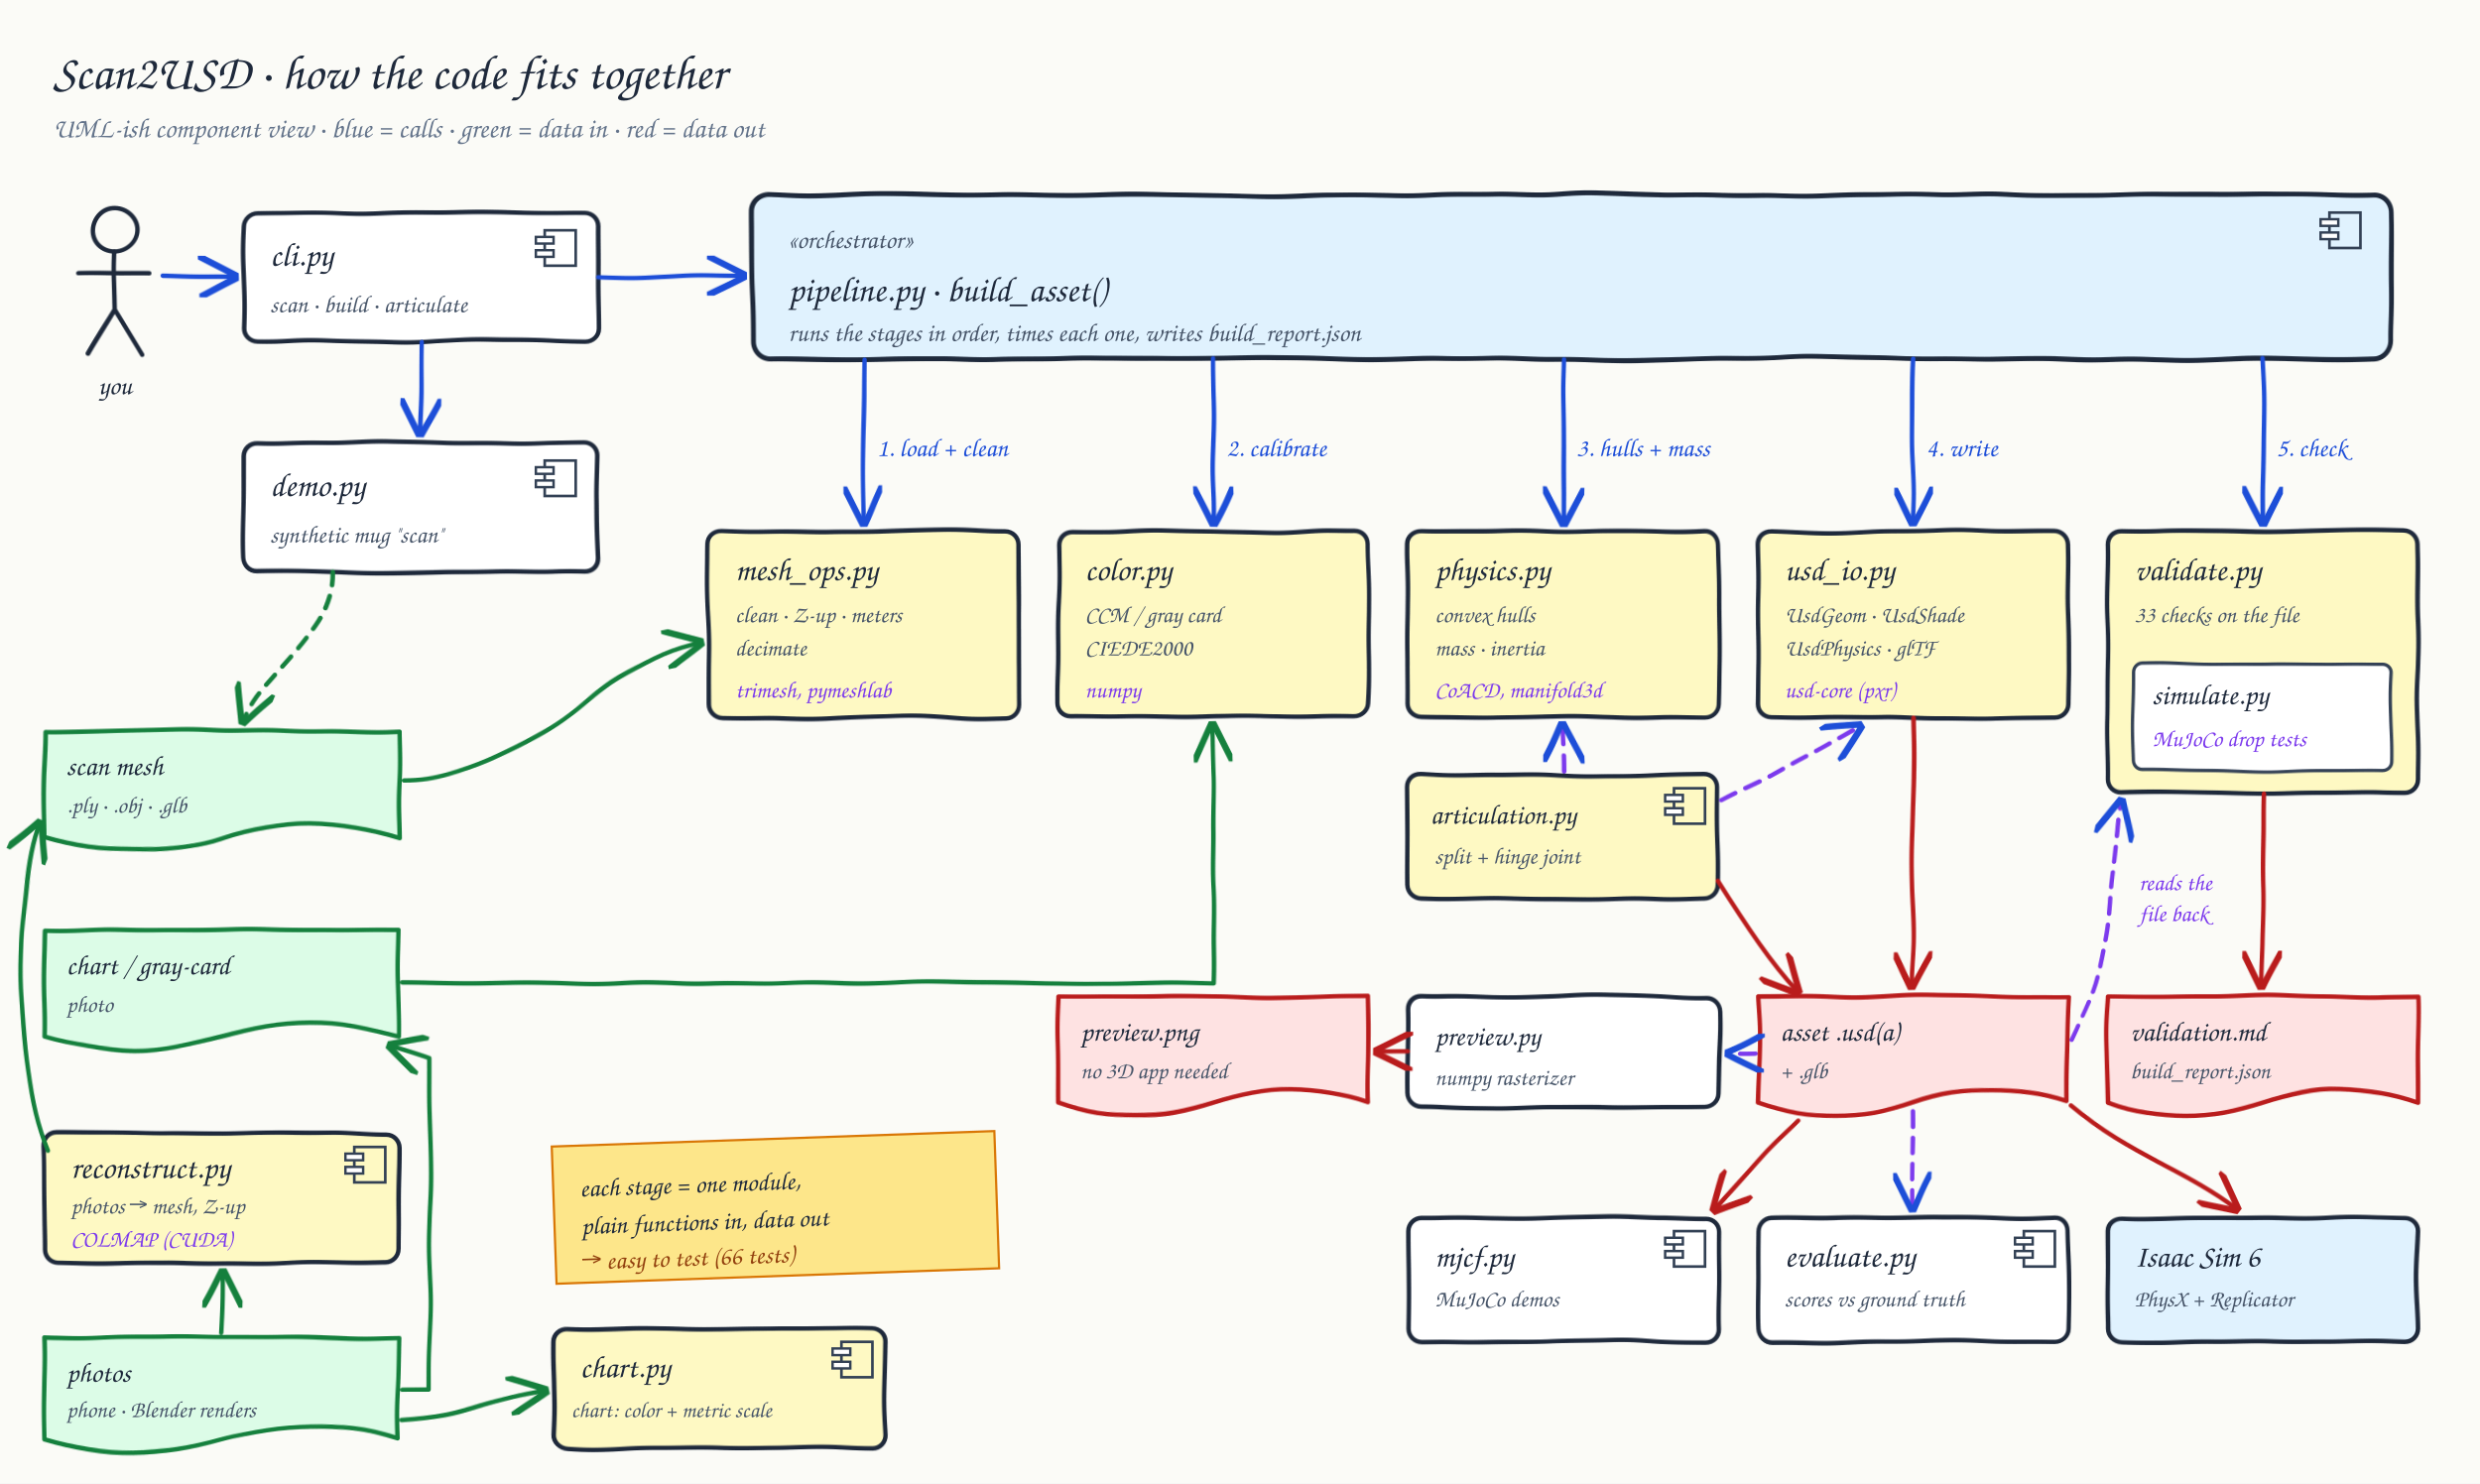
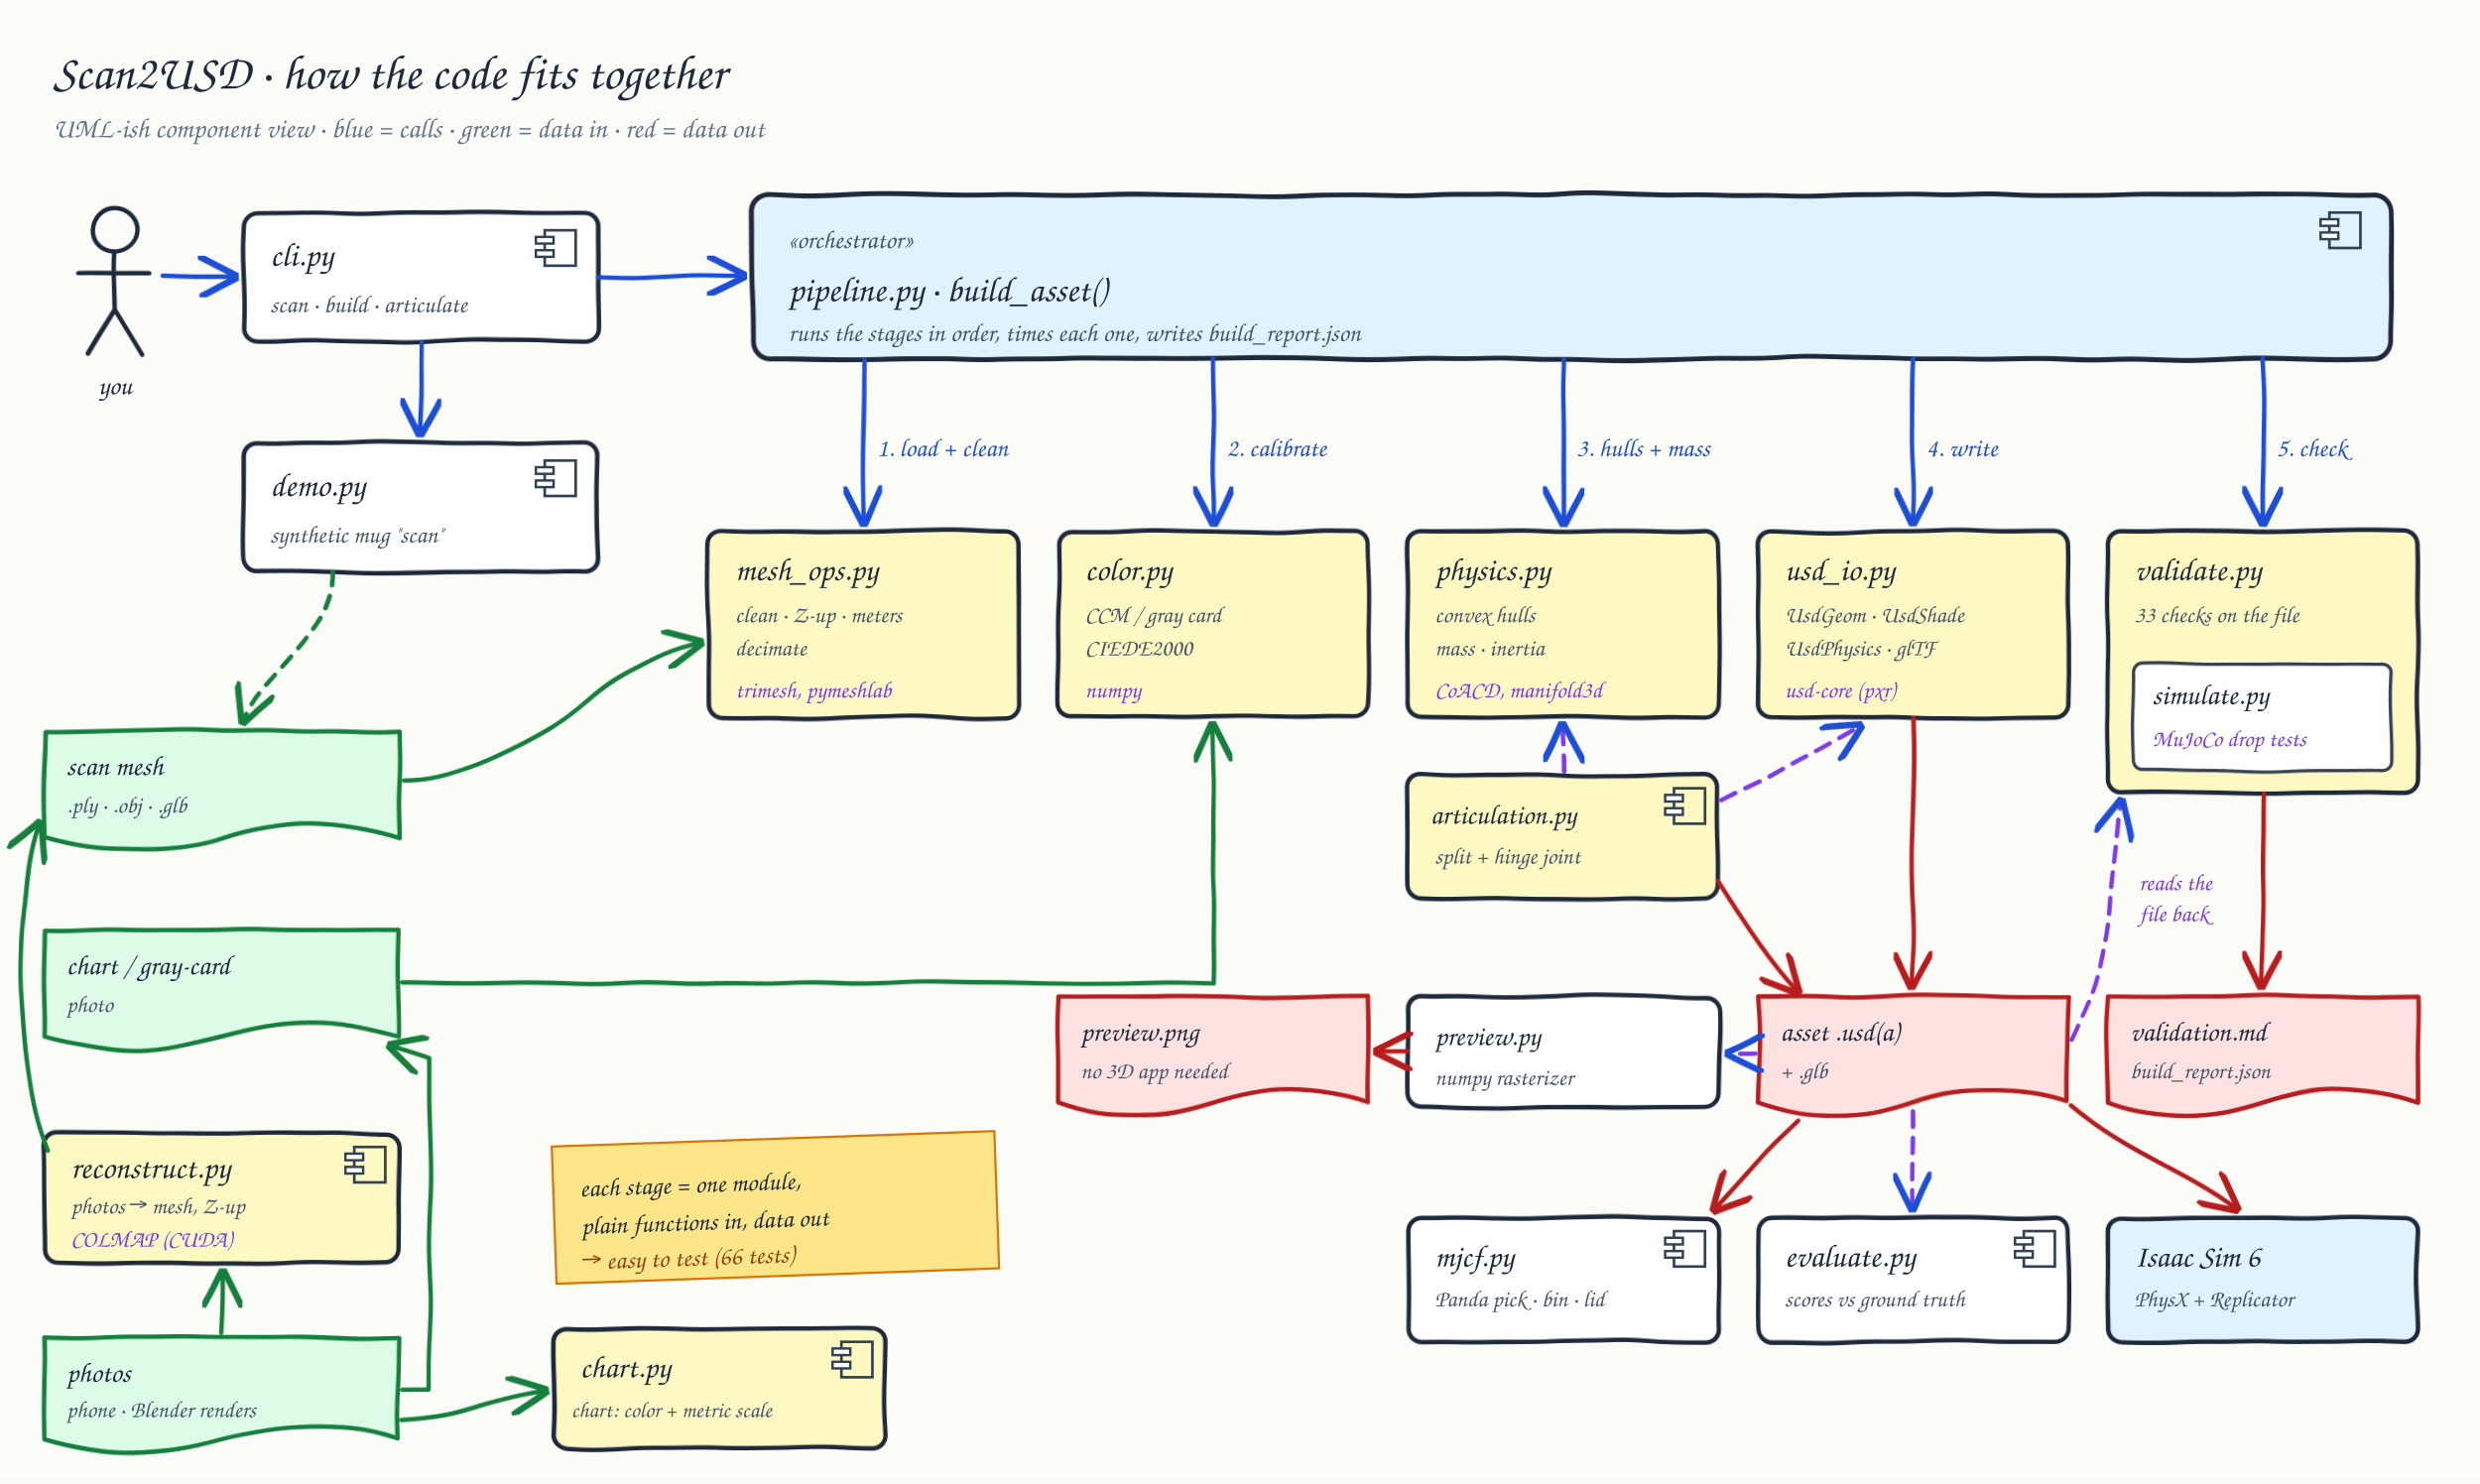
<svg xmlns="http://www.w3.org/2000/svg" viewBox="0 0 1120 670" font-family="'Segoe Print', 'Comic Sans MS', cursive">
  <defs>
    <filter id="marker" x="-5%" y="-5%" width="110%" height="110%">
      <feTurbulence type="fractalNoise" baseFrequency="0.02" numOctaves="2" seed="3" />
      <feDisplacementMap in="SourceGraphic" scale="3" />
    </filter>
    <marker id="arrow" viewBox="0 0 10 10" refX="9" refY="5" markerWidth="9" markerHeight="9" orient="auto-start-reverse">
      <path d="M0,0 L10,5 L0,10" fill="none" stroke="#1d4ed8" stroke-width="1.6" />
    </marker>
    <marker id="arrowg" viewBox="0 0 10 10" refX="9" refY="5" markerWidth="9" markerHeight="9" orient="auto-start-reverse">
      <path d="M0,0 L10,5 L0,10" fill="none" stroke="#15803d" stroke-width="1.6" />
    </marker>
    <marker id="arrowr" viewBox="0 0 10 10" refX="9" refY="5" markerWidth="9" markerHeight="9" orient="auto-start-reverse">
      <path d="M0,0 L10,5 L0,10" fill="none" stroke="#b91c1c" stroke-width="1.6" />
    </marker>
    <g id="cmp">
      <rect x="0" y="0" width="14" height="16" fill="none" stroke="#334155" stroke-width="1.2" />
      <rect x="-4" y="3" width="8" height="3" fill="#fff" stroke="#334155" stroke-width="1.1" />
      <rect x="-4" y="9" width="8" height="3" fill="#fff" stroke="#334155" stroke-width="1.1" />
    </g>
  </defs>
  <rect width="1120" height="670" fill="#fbfbf7" />
  <text x="24" y="40" font-size="22" fill="#1e293b">Scan2USD · how the code fits together</text>
  <text x="24" y="62" font-size="12.5" fill="#64748b">UML-ish component view · blue = calls · green = data in · red = data out</text>
  <g filter="url(#marker)" stroke-linecap="round" stroke-linejoin="round">
    <g stroke="#1e293b" stroke-width="2" fill="none">
      <circle cx="52" cy="104" r="10" />
      <path d="M52,114 V140 M36,124 H68 M52,140 L40,160 M52,140 L64,160" />
    </g>
    <rect x="110" y="96" width="160" height="58" rx="6" fill="#ffffff" stroke="#1e293b" stroke-width="2" />
    <rect x="110" y="200" width="160" height="58" rx="6" fill="#ffffff" stroke="#1e293b" stroke-width="2" />
    <rect x="340" y="88" width="740" height="74" rx="8" fill="#e0f2fe" stroke="#1e293b" stroke-width="2.2" />
    <rect x="320" y="240" width="140" height="84" rx="6" fill="#fef9c3" stroke="#1e293b" stroke-width="2" />
    <rect x="478" y="240" width="140" height="84" rx="6" fill="#fef9c3" stroke="#1e293b" stroke-width="2" />
    <rect x="636" y="240" width="140" height="84" rx="6" fill="#fef9c3" stroke="#1e293b" stroke-width="2" />
    <rect x="794" y="240" width="140" height="84" rx="6" fill="#fef9c3" stroke="#1e293b" stroke-width="2" />
    <rect x="952" y="240" width="140" height="118" rx="6" fill="#fef9c3" stroke="#1e293b" stroke-width="2" />
    <rect x="964" y="300" width="116" height="48" rx="4" fill="#ffffff" stroke="#334155" stroke-width="1.5" />
    <path d="M20,330 H180 V378 Q140,366 100,378 Q60,390 20,378 Z" fill="#dcfce7" stroke="#15803d" stroke-width="2" />
    <path d="M20,420 H180 V468 Q140,456 100,468 Q60,480 20,468 Z" fill="#dcfce7" stroke="#15803d" stroke-width="2" />
    <path d="M794,450 H934 V498 Q899,486 864,498 Q829,510 794,498 Z" fill="#fee2e2" stroke="#b91c1c" stroke-width="2" />
    <path d="M952,450 H1092 V498 Q1057,486 1022,498 Q987,510 952,498 Z" fill="#fee2e2" stroke="#b91c1c" stroke-width="2" />
    <path d="M478,450 H618 V498 Q583,486 548,498 Q513,510 478,498 Z" fill="#fee2e2" stroke="#b91c1c" stroke-width="2" />
    <rect x="636" y="450" width="140" height="50" rx="6" fill="#ffffff" stroke="#1e293b" stroke-width="2" />
    <rect x="794" y="550" width="140" height="56" rx="6" fill="#ffffff" stroke="#1e293b" stroke-width="2" />
    <rect x="952" y="550" width="140" height="56" rx="6" fill="#e0f2fe" stroke="#1e293b" stroke-width="2" />
    <rect x="636" y="350" width="140" height="56" rx="6" fill="#fef9c3" stroke="#1e293b" stroke-width="2" />
    <rect x="636" y="550" width="140" height="56" rx="6" fill="#ffffff" stroke="#1e293b" stroke-width="2" />
    <rect x="250" y="600" width="150" height="54" rx="6" fill="#fef9c3" stroke="#1e293b" stroke-width="2" />
    <rect x="20" y="512" width="160" height="58" rx="6" fill="#fef9c3" stroke="#1e293b" stroke-width="2" />
    <path d="M20,604 H180 V650 Q140,638 100,650 Q60,662 20,650 Z" fill="#dcfce7" stroke="#15803d" stroke-width="2" />
    <g stroke="#1d4ed8" stroke-width="2" fill="none">
      <path d="M74,125 H106" marker-end="url(#arrow)" />
      <path d="M270,125 H336" marker-end="url(#arrow)" />
      <path d="M190,154 V196" marker-end="url(#arrow)" />
      <path d="M390,162 V236" marker-end="url(#arrow)" />
      <path d="M548,162 V236" marker-end="url(#arrow)" />
      <path d="M706,162 V236" marker-end="url(#arrow)" />
      <path d="M864,162 V236" marker-end="url(#arrow)" />
      <path d="M1022,162 V236" marker-end="url(#arrow)" />
    </g>
    <g stroke="#15803d" stroke-width="2" fill="none">
      <path d="M182,352 C240,352 270,300 316,290" marker-end="url(#arrowg)" />
      <path d="M182,444 H548 V328" marker-end="url(#arrowg)" />
      <path d="M150,258 C150,290 120,300 110,326" stroke-dasharray="6 5" marker-end="url(#arrowg)" />
      <path d="M100,602 V574" marker-end="url(#arrowg)" />
      <path d="M182,628 H194 V478 L176,472" marker-end="url(#arrowg)" />
      <path d="M22,520 C6,480 6,400 18,372" marker-end="url(#arrowg)" />
      <path d="M182,642 C210,640 225,632 246,628" marker-end="url(#arrowg)" />
    </g>
    <g stroke="#b91c1c" stroke-width="2" fill="none">
      <path d="M864,324 V446" marker-end="url(#arrowr)" />
      <path d="M1022,358 V446" marker-end="url(#arrowr)" />
      <path d="M636,475 H622" marker-end="url(#arrowr)" />
      <path d="M864,502 V546" stroke="#7c3aed" stroke-dasharray="7 5" marker-end="url(#arrow)" />
      <path d="M936,500 C960,520 990,530 1010,546" marker-end="url(#arrowr)" />
      <path d="M812,506 C795,525 785,535 774,546" marker-end="url(#arrowr)" />
      <path d="M776,398 C790,420 800,435 812,448" marker-end="url(#arrowr)" />
    </g>
    <g stroke="#7c3aed" stroke-width="2" fill="none" stroke-dasharray="7 5">
      <path d="M936,470 C960,420 950,390 958,362" marker-end="url(#arrow)" />
      <path d="M792,475 H780" marker-end="url(#arrow)" />
      <path d="M706,348 V328" marker-end="url(#arrow)" />
      <path d="M778,362 C800,350 820,340 840,328" marker-end="url(#arrow)" />
    </g>
  </g>
  <g fill="#1e293b" font-size="13">
    <text x="52" y="178" text-anchor="middle" font-size="12">you</text>
    <use href="#cmp" x="246" y="104" />
    <text x="122" y="120" font-size="15">cli.py</text>
    <text x="122" y="141" font-size="11" fill="#475569">scan · build · articulate</text>
    <use href="#cmp" x="246" y="208" />
    <text x="122" y="224" font-size="15">demo.py</text>
    <text x="122" y="245" font-size="11" fill="#475569">synthetic mug "scan"</text>
    <use href="#cmp" x="1052" y="96" />
    <text x="356" y="112" font-size="11.5" fill="#475569">«orchestrator»</text>
    <text x="356" y="136" font-size="16">pipeline.py · build_asset()</text>
    <text x="356" y="154" font-size="11.5" fill="#475569">runs the stages in order, times each one, writes build_report.json</text>
    <g font-size="11.5" fill="#1d4ed8">
      <text x="396" y="206">1. load + clean</text>
      <text x="554" y="206">2. calibrate</text>
      <text x="712" y="206">3. hulls + mass</text>
      <text x="870" y="206">4. write</text>
      <text x="1028" y="206">5. check</text>
    </g>
    <g font-size="14.5">
      <text x="332" y="262">mesh_ops.py</text>
      <text x="490" y="262">color.py</text>
      <text x="648" y="262">physics.py</text>
      <text x="806" y="262">usd_io.py</text>
      <text x="964" y="262">validate.py</text>
    </g>
    <g font-size="10.5" fill="#475569">
      <text x="332" y="281">clean · Z-up · meters</text>
      <text x="332" y="296">decimate</text>
      <text x="332" y="315" fill="#7c3aed">trimesh, pymeshlab</text>
      <text x="490" y="281">CCM / gray card</text>
      <text x="490" y="296">CIEDE2000</text>
      <text x="490" y="315" fill="#7c3aed">numpy</text>
      <text x="648" y="281">convex hulls</text>
      <text x="648" y="296">mass · inertia</text>
      <text x="648" y="315" fill="#7c3aed">CoACD, manifold3d</text>
      <text x="806" y="281">UsdGeom · UsdShade</text>
      <text x="806" y="296">UsdPhysics · glTF</text>
      <text x="806" y="315" fill="#7c3aed">usd-core (pxr)</text>
      <text x="964" y="281">33 checks on the file</text>
      <text x="972" y="318" font-size="13" fill="#1e293b">simulate.py</text>
      <text x="972" y="337" fill="#7c3aed">MuJoCo drop tests</text>
    </g>
    <g font-size="12.5">
      <text x="30" y="350">scan mesh</text>
      <text x="30" y="367" font-size="10.5" fill="#475569">.ply · .obj · .glb</text>
      <text x="30" y="440">chart / gray-card</text>
      <text x="30" y="457" font-size="10.5" fill="#475569">photo</text>
      <text x="804" y="470">asset .usd(a)</text>
      <text x="804" y="487" font-size="10.5" fill="#475569">+ .glb</text>
      <text x="962" y="470">validation.md</text>
      <text x="962" y="487" font-size="10.5" fill="#475569">build_report.json</text>
      <text x="488" y="470">preview.png</text>
      <text x="488" y="487" font-size="10.5" fill="#475569">no 3D app needed</text>
      <text x="648" y="472">preview.py</text>
      <text x="648" y="490" font-size="10.5" fill="#475569">numpy rasterizer</text>
    </g>
    <text x="966" y="402" font-size="10.5" fill="#7c3aed">reads the</text>
    <text x="966" y="416" font-size="10.5" fill="#7c3aed">file back</text>
    <use href="#cmp" x="160" y="518" />
    <text x="32" y="532" font-size="14.5">reconstruct.py</text>
    <text x="32" y="548" font-size="10.5" fill="#475569">photos → mesh, Z-up</text>
    <text x="32" y="563" font-size="10.5" fill="#7c3aed">COLMAP (CUDA)</text>
    <text x="30" y="624" font-size="12.5">photos</text>
    <text x="30" y="640" font-size="10.5" fill="#475569">phone · Blender renders</text>
    <use href="#cmp" x="914" y="556" />
    <text x="806" y="572" font-size="14.5">evaluate.py</text>
    <text x="806" y="590" font-size="10.5" fill="#475569">scores vs ground truth</text>
    <use href="#cmp" x="380" y="606" />
    <text x="262" y="622" font-size="14">chart.py</text>
    <text x="258" y="640" font-size="10" fill="#475569">chart: color + metric scale</text>
    <text x="964" y="572" font-size="14">Isaac Sim 6</text>
    <text x="964" y="590" font-size="10.5" fill="#475569">PhysX + Replicator</text>
    <use href="#cmp" x="756" y="356" />
    <text x="646" y="372" font-size="12.5">articulation.py</text>
    <text x="648" y="390" font-size="10.5" fill="#475569">split + hinge joint</text>
    <use href="#cmp" x="756" y="556" />
    <text x="648" y="572" font-size="14">mjcf.py</text>
-     <text x="648" y="590" font-size="10.5" fill="#475569">MuJoCo demos</text>
+     <text x="648" y="590" font-size="10.5" fill="#475569">Panda pick · bin · lid</text>
    <g transform="rotate(-2 330 540)">
      <rect x="250" y="515" width="200" height="62" fill="#fde68a" stroke="#d97706" stroke-width="1" />
      <text x="262" y="538" font-size="11.5">each stage = one module,</text>
      <text x="262" y="555" font-size="11.5">plain functions in, data out</text>
      <text x="262" y="571" font-size="11.5" fill="#92400e">→ easy to test (66 tests)</text>
    </g>
  </g>
</svg>
